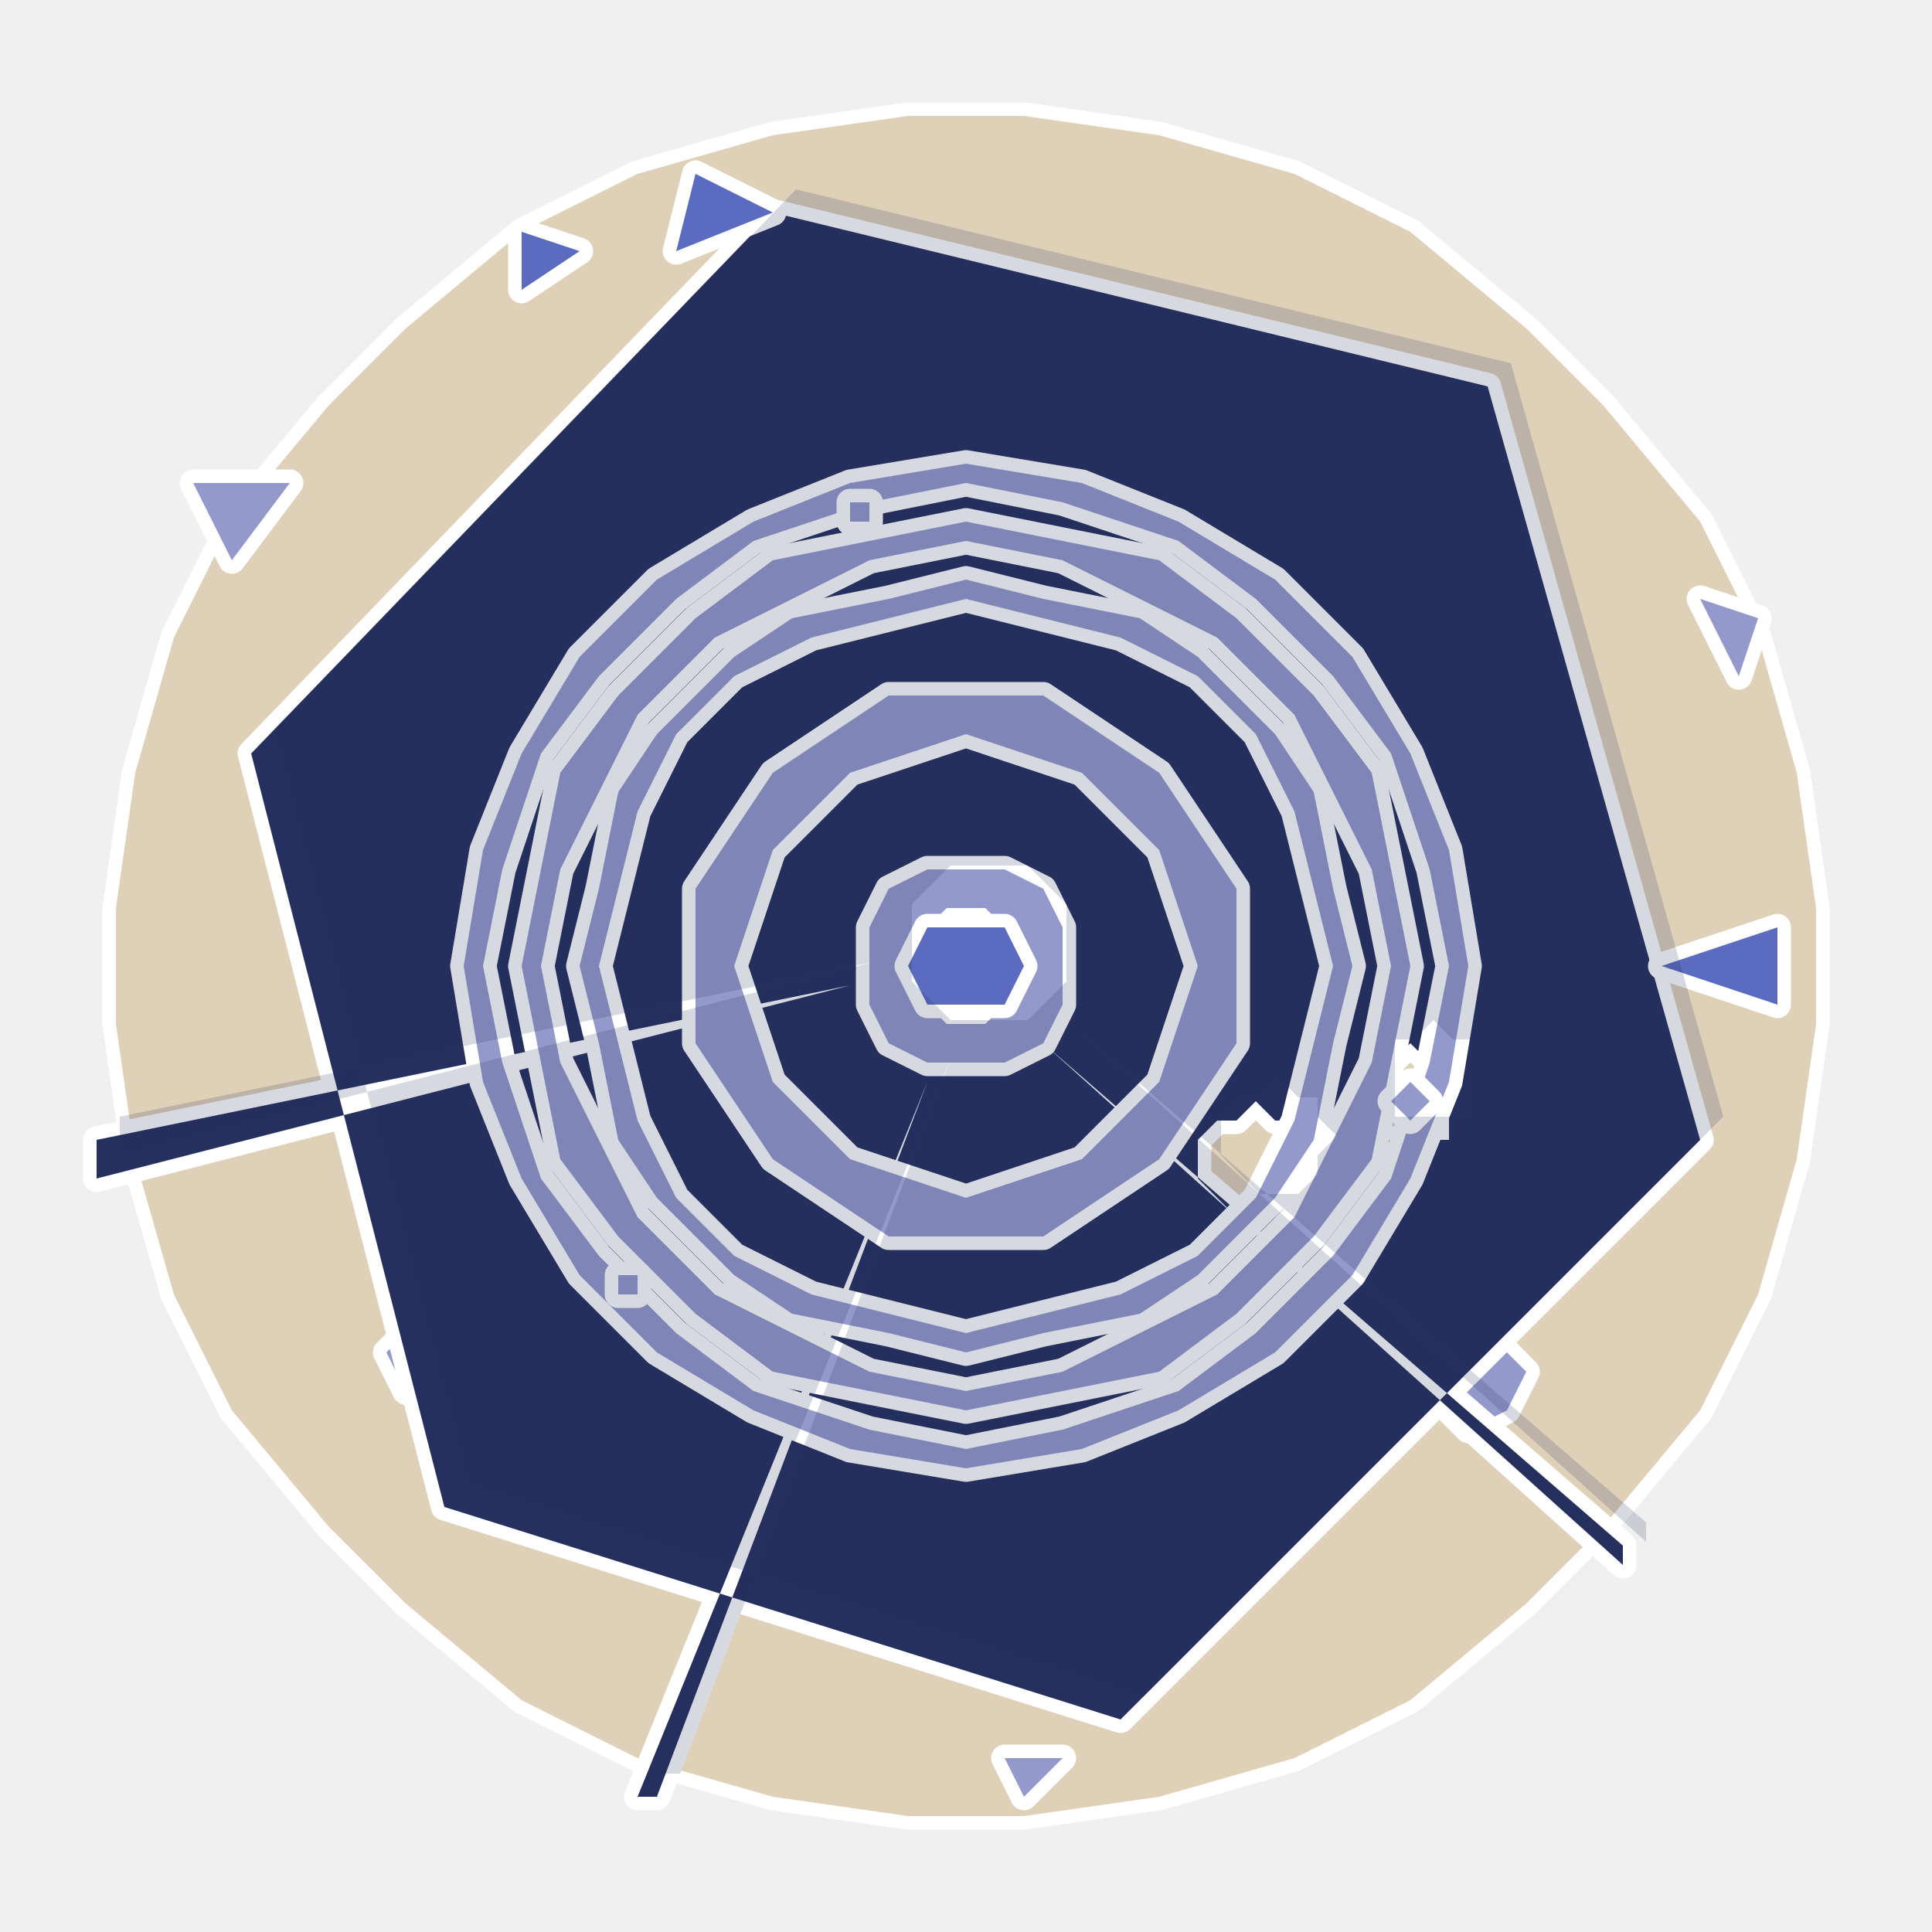
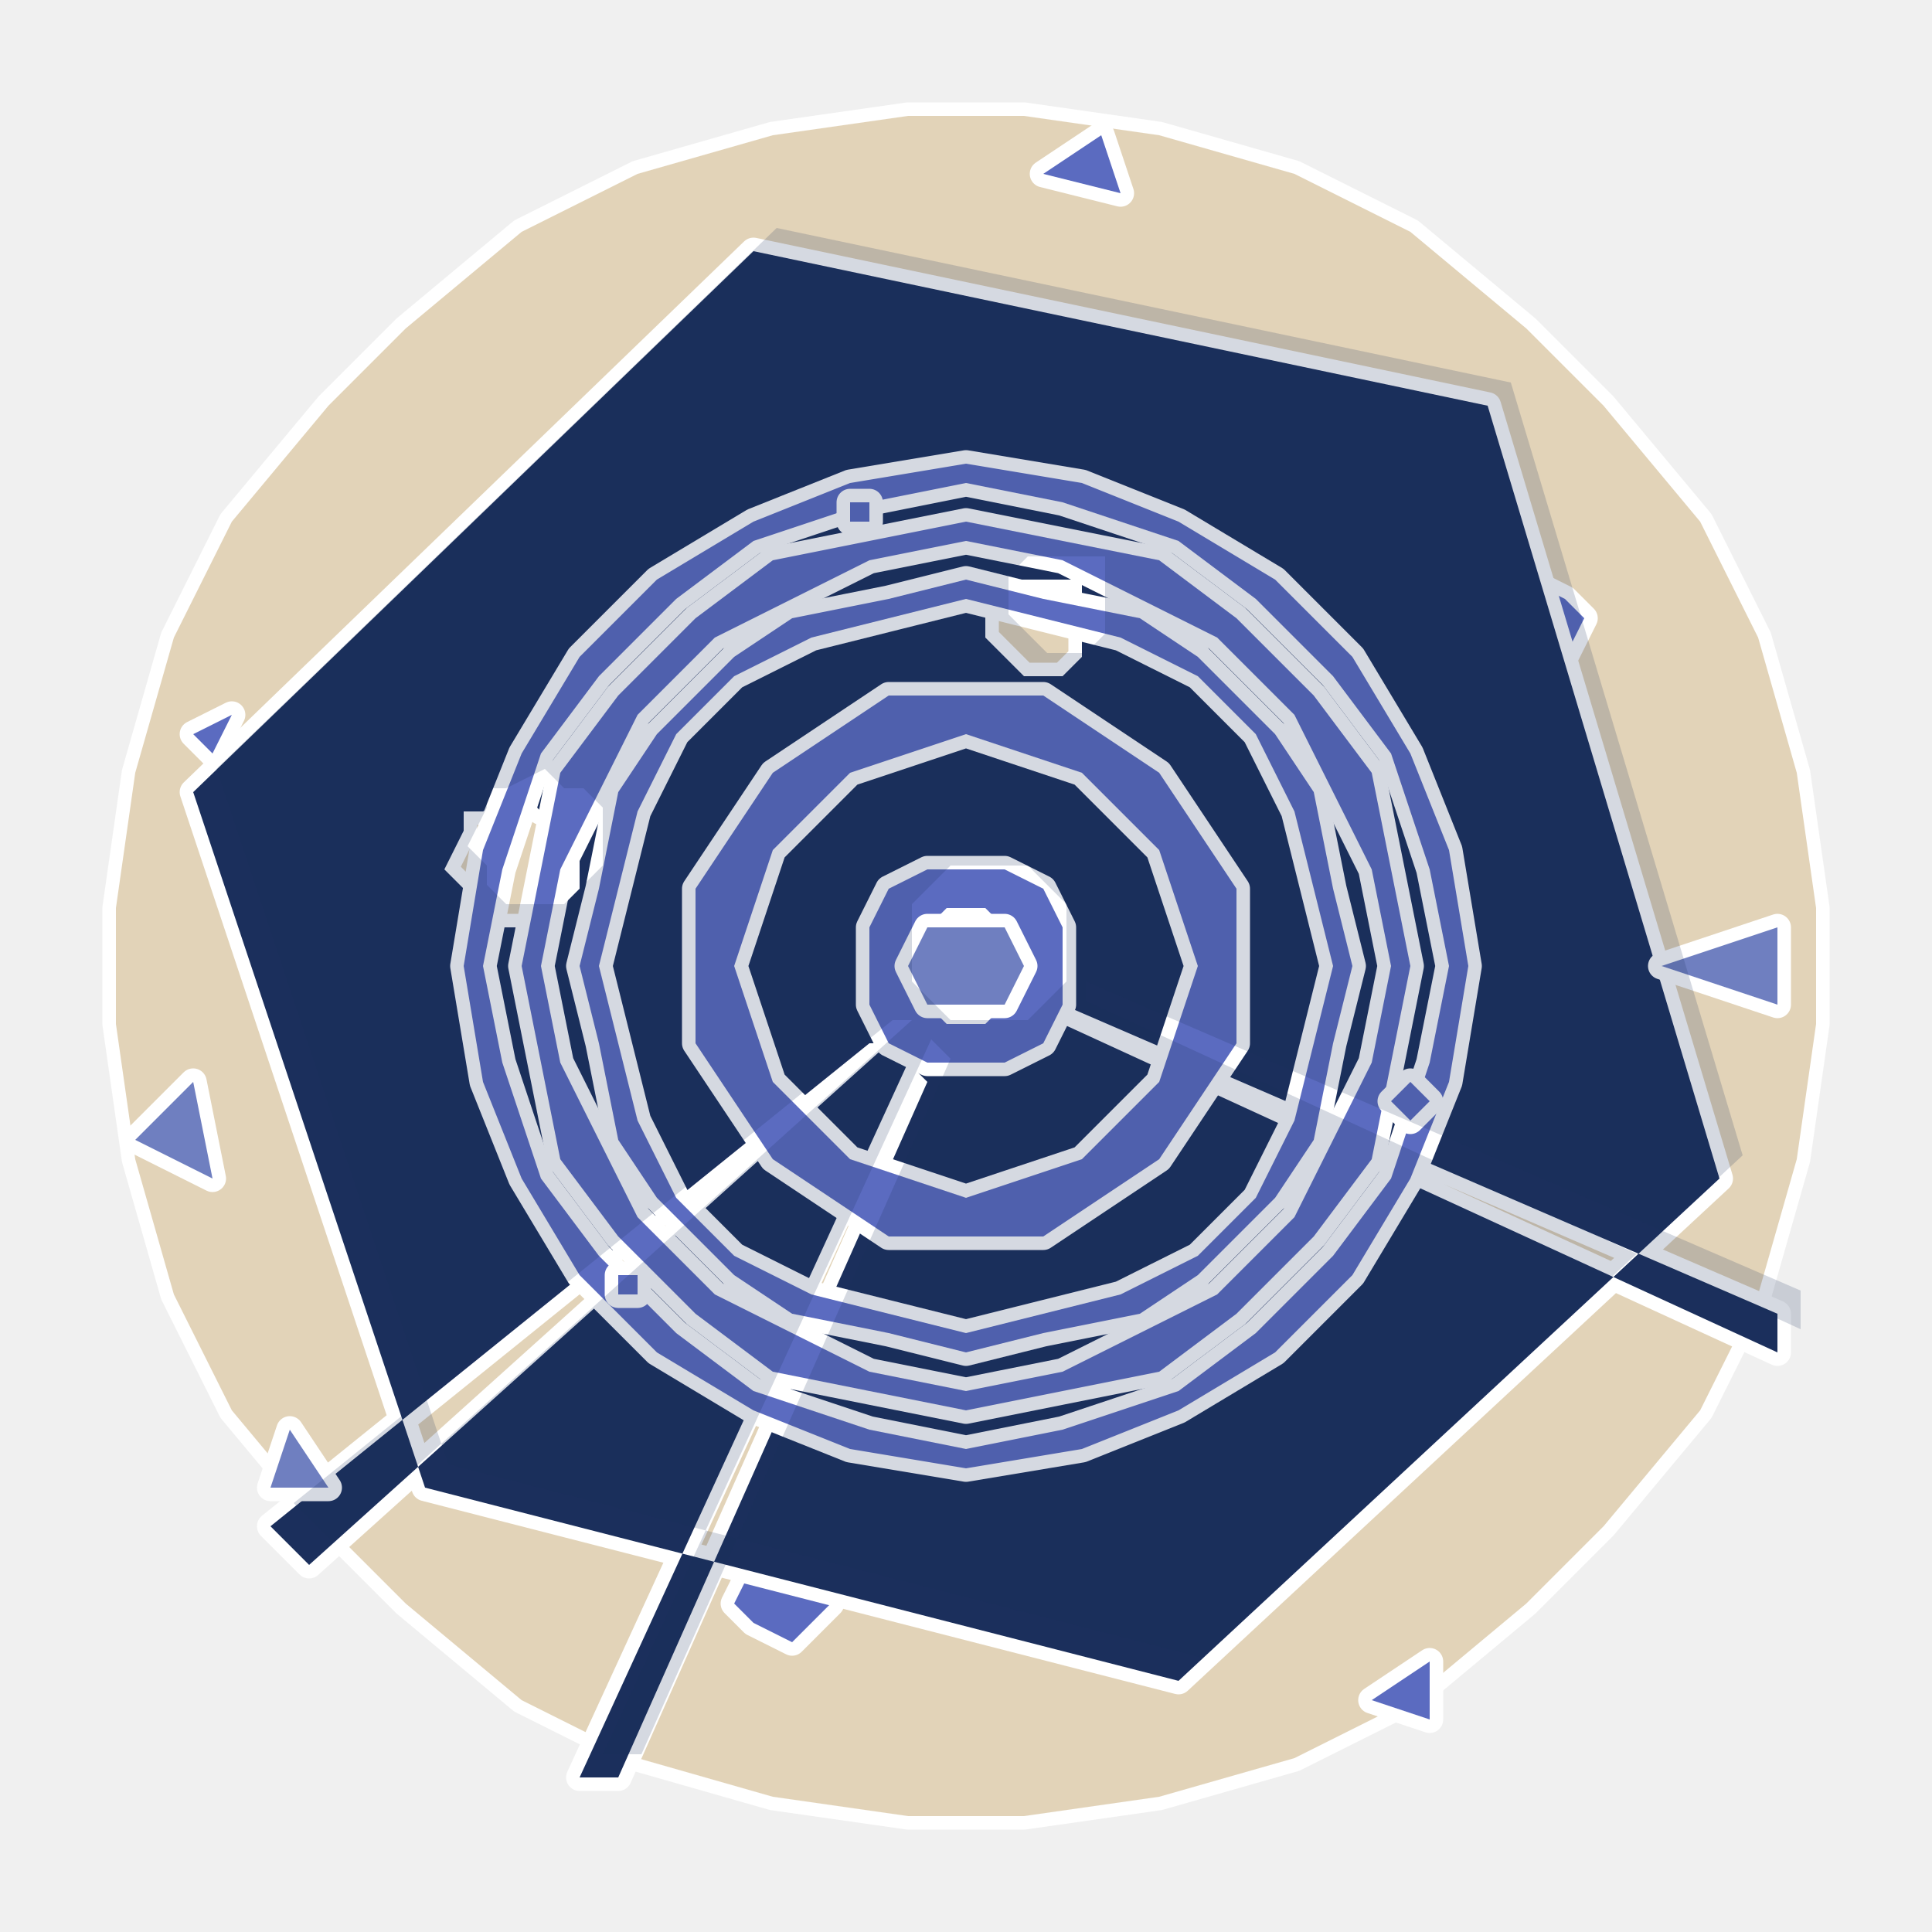
<svg xmlns="http://www.w3.org/2000/svg" viewBox="0 0 100 100" role="img" aria-label="@playform/ets-hook-dsh-convention-suggester - spike-star">
  <style>
		@media (prefers-reduced-motion: no-preference) {
			.ets-hook-dsh-convention-suggester-scene * { transform-box: view-box; transform-origin: 50% 50%; }
- 		.ets-hook-dsh-convention-suggester-counter { animation: ets-hook-dsh-convention-suggester-counter 27s linear -3s infinite; }
+ 		.ets-hook-dsh-convention-suggester-counter { animation: ets-hook-dsh-convention-suggester-counter 27s linear -1s infinite; }
		@keyframes ets-hook-dsh-convention-suggester-counter { to { transform: rotate(-360deg); } }
- 		.ets-hook-dsh-convention-suggester-breathe { animation: ets-hook-dsh-convention-suggester-breathe 8s ease-in-out -3s infinite; }
+ 		.ets-hook-dsh-convention-suggester-breathe { animation: ets-hook-dsh-convention-suggester-breathe 7s ease-in-out -1s infinite; }
		@keyframes ets-hook-dsh-convention-suggester-breathe { 50% { transform: scale(1.06); opacity: 0.85; } }
- 		.ets-hook-dsh-convention-suggester-fire { animation: ets-hook-dsh-convention-suggester-fire 3.1s ease-in-out infinite; }
+ 		.ets-hook-dsh-convention-suggester-fire { animation: ets-hook-dsh-convention-suggester-fire 2.7s ease-in-out infinite; }
		@keyframes ets-hook-dsh-convention-suggester-fire { 0%, 100% { opacity: 0.35; } 50% { opacity: 1; } }
- 		.ets-hook-dsh-convention-suggester-twinkle { animation: ets-hook-dsh-convention-suggester-twinkle 6s ease-in-out -3s infinite; }
+ 		.ets-hook-dsh-convention-suggester-twinkle { animation: ets-hook-dsh-convention-suggester-twinkle 7s ease-in-out -1s infinite; }
		@keyframes ets-hook-dsh-convention-suggester-twinkle { 0%, 100% { transform: scale(0.94); opacity: 0.4; } 50% { transform: scale(1.06); opacity: 1; } }
- 		.ets-hook-dsh-convention-suggester-trace { animation: ets-hook-dsh-convention-suggester-trace 6s ease-in-out -3s infinite; }
+ 		.ets-hook-dsh-convention-suggester-trace { animation: ets-hook-dsh-convention-suggester-trace 4s ease-in-out -1s infinite; }
		@keyframes ets-hook-dsh-convention-suggester-trace { 0%, 100% { transform: translate(0, 0); opacity: 1; } 50% { transform: translate(1.4px, -1.4px); opacity: 0.35; } }
		}
	</style>
  <defs>
    <path id="ets-hook-dsh-convention-suggester-0" d="M91,67 L88,73 L83,79 L79,83 L73,88 L67,91 L60,93 L53,94 L47,94 L40,93 L33,91 L27,88 L21,83 L17,79 L12,73 L9,67 L7,60 L6,53 L6,47 L7,40 L9,33 L12,27 L17,21 L21,17 L27,12 L33,9 L40,7 L47,6 L53,6 L60,7 L67,9 L73,12 L79,17 L83,21 L88,27 L91,33 L93,40 L94,47 L94,53 L93,60 Z" />
-     <path id="ets-hook-dsh-convention-suggester-1" d="M74,24 L74,26 L72,26 L70,26 L69,24 L70,22 L72,22 L74,22 Z" />
-     <path id="ets-hook-dsh-convention-suggester-2" d="M79,71 L78,73 L76,74 L75,73 L74,71 L75,70 L76,69 L78,70 Z" />
-     <path id="ets-hook-dsh-convention-suggester-3" d="M25,70 L25,72 L23,73 L21,72 L20,70 L21,69 L23,68 L25,69 Z" />
-     <path id="ets-hook-dsh-convention-suggester-4" d="M88,59 L58,89 L23,78 L13,39 L40,11 L77,20 Z M54,54 L84,80 L84,81 L54,54 Z M68,60 L67,61 L67,62 L66,63 L65,63 L64,63 L63,62 L62,61 L62,60 L62,59 L63,58 L64,58 L65,57 L66,58 L67,58 L67,59 Z M48,56 L34,93 L33,93 L48,56 Z M44,51 L5,61 L5,59 L44,51 Z M75,57 L75,58 L75,59 L74,59 L73,59 L72,59 L71,59 L71,58 L71,57 L71,56 L71,55 L72,55 L73,54 L74,55 L75,55 L75,56 Z M54,50 L54,52 L53,53 L52,54 L50,54 L48,54 L47,53 L46,52 L46,50 L46,48 L47,47 L48,46 L50,46 L52,46 L53,47 L54,48 Z" />
+     <path id="ets-hook-dsh-convention-suggester-1" d="M82,32 L81,34 L79,35 L77,34 L77,32 L77,31 L79,30 L81,31 Z" />
+     <path id="ets-hook-dsh-convention-suggester-2" d="M43,83 L42,84 L41,85 L39,84 L38,83 L39,81 L41,80 L42,81 Z" />
+     <path id="ets-hook-dsh-convention-suggester-3" d="M85,58 L85,60 L83,61 L81,60 L81,58 L81,57 L83,56 L85,57 Z" />
+     <path id="ets-hook-dsh-convention-suggester-4" d="M89,61 L61,87 L22,77 L10,41 L39,13 L77,21 Z M55,52 L92,68 L92,70 L55,53 Z M56,32 L56,33 L56,34 L55,35 L54,35 L53,35 L52,34 L51,33 L51,32 L51,31 L52,30 L53,30 L54,30 L55,30 L56,30 L56,31 Z M48,56 L32,92 L30,92 L47,55 Z M46,54 L16,81 L14,79 L45,54 Z M30,45 L30,46 L29,47 L28,48 L27,48 L25,48 L24,47 L24,46 L23,45 L24,43 L24,42 L25,42 L27,41 L28,42 L29,42 L30,43 Z M54,50 L54,52 L53,53 L52,54 L50,54 L48,54 L47,53 L46,52 L46,50 L46,48 L47,47 L48,46 L50,46 L52,46 L53,47 L54,48 Z" />
    <path id="ets-hook-dsh-convention-suggester-5" d="M64,50 L64,54 L62,57 L60,60 L57,62 L54,64 L50,64 L46,64 L43,62 L40,60 L38,57 L36,54 L36,50 L36,46 L38,43 L40,40 L43,38 L46,36 L50,36 L54,36 L57,38 L60,40 L62,43 L64,46 Z M62,50 L61,53 L60,56 L58,58 L56,60 L53,61 L50,62 L47,61 L44,60 L42,58 L40,56 L39,53 L38,50 L39,47 L40,44 L42,42 L44,40 L47,39 L50,38 L53,39 L56,40 L58,42 L60,44 L61,47 Z" />
    <path id="ets-hook-dsh-convention-suggester-6" d="M55,50 L55,52 L54,54 L52,55 L50,55 L48,55 L46,54 L45,52 L45,50 L45,48 L46,46 L48,45 L50,45 L52,45 L54,46 L55,48 Z M53,50 L53,51 L52,52 L51,53 L50,53 L49,53 L48,52 L47,51 L47,50 L47,49 L48,48 L49,47 L50,47 L51,47 L52,48 L53,49 Z" />
    <path id="ets-hook-dsh-convention-suggester-7" d="M92,48 L86,50 L92,52 Z" />
    <path id="ets-hook-dsh-convention-suggester-8" d="M70,50 L69,54 L68,59 L66,62 L62,66 L59,68 L54,69 L50,70 L46,69 L41,68 L38,66 L34,62 L32,59 L31,54 L30,50 L31,46 L32,41 L34,38 L38,34 L41,32 L46,31 L50,30 L54,31 L59,32 L62,34 L66,38 L68,41 L69,46 Z M69,50 L68,54 L67,58 L65,62 L62,65 L58,67 L54,68 L50,69 L46,68 L42,67 L38,65 L35,62 L33,58 L32,54 L31,50 L32,46 L33,42 L35,38 L38,35 L42,33 L46,32 L50,31 L54,32 L58,33 L62,35 L65,38 L67,42 L68,46 Z" />
    <path id="ets-hook-dsh-convention-suggester-9" d="M73,50 L72,55 L71,60 L68,64 L64,68 L60,71 L55,72 L50,73 L45,72 L40,71 L36,68 L32,64 L29,60 L28,55 L27,50 L28,45 L29,40 L32,36 L36,32 L40,29 L45,28 L50,27 L55,28 L60,29 L64,32 L68,36 L71,40 L72,45 Z M72,50 L71,55 L69,59 L67,63 L63,67 L59,69 L55,71 L50,72 L45,71 L41,69 L37,67 L33,63 L31,59 L29,55 L28,50 L29,45 L31,41 L33,37 L37,33 L41,31 L45,29 L50,28 L55,29 L59,31 L63,33 L67,37 L69,41 L71,45 Z" />
    <path id="ets-hook-dsh-convention-suggester-10" d="M76,50 L75,56 L73,61 L70,66 L66,70 L61,73 L56,75 L50,76 L44,75 L39,73 L34,70 L30,66 L27,61 L25,56 L24,50 L25,44 L27,39 L30,34 L34,30 L39,27 L44,25 L50,24 L56,25 L61,27 L66,30 L70,34 L73,39 L75,44 Z M75,50 L74,55 L72,61 L69,65 L65,69 L61,72 L55,74 L50,75 L45,74 L39,72 L35,69 L31,65 L28,61 L26,55 L25,50 L26,45 L28,39 L31,35 L35,31 L39,28 L45,26 L50,25 L55,26 L61,28 L65,31 L69,35 L72,39 L74,45 Z" />
    <path id="ets-hook-dsh-convention-suggester-11" d="M74,57 L73,58 L73,58 L72,57 L73,56 L73,56 Z" />
    <path id="ets-hook-dsh-convention-suggester-12" d="M33,66 L33,67 L32,67 L32,66 L32,66 L33,66 Z" />
    <path id="ets-hook-dsh-convention-suggester-13" d="M45,27 L45,27 L44,27 L44,27 L44,26 L45,26 Z" />
-     <path id="ets-hook-dsh-convention-suggester-14" d="M12,29 L10,25 L15,25 Z" />
-     <path id="ets-hook-dsh-convention-suggester-15" d="M35,13 L36,9 L40,11 Z" />
-     <path id="ets-hook-dsh-convention-suggester-16" d="M88,31 L91,32 L90,35 Z" />
-     <path id="ets-hook-dsh-convention-suggester-17" d="M27,15 L27,12 L30,13 Z" />
-     <path id="ets-hook-dsh-convention-suggester-18" d="M55,91 L53,93 L52,91 Z" />
+     <path id="ets-hook-dsh-convention-suggester-14" d="M74,86 L74,89 L71,88 Z" />
+     <path id="ets-hook-dsh-convention-suggester-15" d="M17,77 L14,77 L15,74 Z" />
+     <path id="ets-hook-dsh-convention-suggester-16" d="M11,39 L10,38 L12,37 Z" />
+     <path id="ets-hook-dsh-convention-suggester-17" d="M11,61 L7,59 L10,56 Z" />
+     <path id="ets-hook-dsh-convention-suggester-18" d="M54,9 L57,7 L58,10 Z" />
    <path id="ets-hook-dsh-convention-suggester-19" d="M53,50 L52,52 L51,52 L49,52 L48,52 L47,50 L48,48 L49,48 L51,48 L52,48 Z" />
  </defs>
  <g class="ets-hook-dsh-convention-suggester-scene">
-     <g fill="#DFD0B8" fill-opacity="1" fill-rule="evenodd" stroke="#ffffff" stroke-width="1.4" stroke-linejoin="round" paint-order="stroke fill">
+     <g fill="#E2D3B8" fill-opacity="1" fill-rule="evenodd" stroke="#ffffff" stroke-width="1.4" stroke-linejoin="round" paint-order="stroke fill">
      <use class="ets-hook-dsh-convention-suggester-breathe" href="#ets-hook-dsh-convention-suggester-0" />
    </g>
-     <g fill="#9499CB" fill-opacity="1" fill-rule="evenodd" stroke="#ffffff" stroke-width="1.4" stroke-linejoin="round" paint-order="stroke fill">
-       <use class="ets-hook-dsh-convention-suggester-fire" style="animation-delay:-3.00s" href="#ets-hook-dsh-convention-suggester-1" />
-       <use class="ets-hook-dsh-convention-suggester-fire" style="animation-delay:-3.18s" href="#ets-hook-dsh-convention-suggester-2" />
-       <use class="ets-hook-dsh-convention-suggester-fire" style="animation-delay:-3.36s" href="#ets-hook-dsh-convention-suggester-3" />
+     <g fill="#5B6BC0" fill-opacity="1" fill-rule="evenodd" stroke="#ffffff" stroke-width="1.4" stroke-linejoin="round" paint-order="stroke fill">
+       <use class="ets-hook-dsh-convention-suggester-fire" style="animation-delay:-1.00s" href="#ets-hook-dsh-convention-suggester-1" />
+       <use class="ets-hook-dsh-convention-suggester-fire" style="animation-delay:-1.18s" href="#ets-hook-dsh-convention-suggester-2" />
+       <use class="ets-hook-dsh-convention-suggester-fire" style="animation-delay:-1.36s" href="#ets-hook-dsh-convention-suggester-3" />
    </g>
-     <g fill="#26305E" fill-opacity="1" fill-rule="evenodd" stroke="#ffffff" stroke-width="1.4" stroke-linejoin="round" paint-order="stroke fill">
+     <g fill="#1B2F5C" fill-opacity="1" fill-rule="evenodd" stroke="#ffffff" stroke-width="1.4" stroke-linejoin="round" paint-order="stroke fill">
      <use href="#ets-hook-dsh-convention-suggester-4" />
    </g>
-     <g fill="#9499CB" fill-opacity="1" fill-rule="evenodd" stroke="#ffffff" stroke-width="1.4" stroke-linejoin="round" paint-order="stroke fill">
+     <g fill="#5B6BC0" fill-opacity="1" fill-rule="evenodd" stroke="#ffffff" stroke-width="1.4" stroke-linejoin="round" paint-order="stroke fill">
      <use class="ets-hook-dsh-convention-suggester-breathe" href="#ets-hook-dsh-convention-suggester-5" />
      <use class="ets-hook-dsh-convention-suggester-breathe" href="#ets-hook-dsh-convention-suggester-6" />
    </g>
+     <g fill="#6F7FC0" fill-opacity="1" fill-rule="evenodd" stroke="#ffffff" stroke-width="1.4" stroke-linejoin="round" paint-order="stroke fill">
+       <use class="ets-hook-dsh-convention-suggester-fire" style="animation-delay:-1.54s" href="#ets-hook-dsh-convention-suggester-7" />
+     </g>
    <g fill="#5B6BC0" fill-opacity="1" fill-rule="evenodd" stroke="#ffffff" stroke-width="1.4" stroke-linejoin="round" paint-order="stroke fill">
-       <use class="ets-hook-dsh-convention-suggester-fire" style="animation-delay:-3.54s" href="#ets-hook-dsh-convention-suggester-7" />
-     </g>
-     <g fill="#9499CB" fill-opacity="1" fill-rule="evenodd" stroke="#ffffff" stroke-width="1.4" stroke-linejoin="round" paint-order="stroke fill">
      <use class="ets-hook-dsh-convention-suggester-breathe" href="#ets-hook-dsh-convention-suggester-8" />
      <use class="ets-hook-dsh-convention-suggester-breathe" href="#ets-hook-dsh-convention-suggester-9" />
      <use class="ets-hook-dsh-convention-suggester-breathe" href="#ets-hook-dsh-convention-suggester-10" />
      <use class="ets-hook-dsh-convention-suggester-counter" href="#ets-hook-dsh-convention-suggester-11" />
      <use class="ets-hook-dsh-convention-suggester-counter" href="#ets-hook-dsh-convention-suggester-12" />
      <use class="ets-hook-dsh-convention-suggester-counter" href="#ets-hook-dsh-convention-suggester-13" />
      <use class="ets-hook-dsh-convention-suggester-twinkle" href="#ets-hook-dsh-convention-suggester-14" />
    </g>
-     <g fill="#5B6BC0" fill-opacity="1" fill-rule="evenodd" stroke="#ffffff" stroke-width="1.4" stroke-linejoin="round" paint-order="stroke fill">
+     <g fill="#6F7FC0" fill-opacity="1" fill-rule="evenodd" stroke="#ffffff" stroke-width="1.4" stroke-linejoin="round" paint-order="stroke fill">
      <use class="ets-hook-dsh-convention-suggester-twinkle" href="#ets-hook-dsh-convention-suggester-15" />
    </g>
-     <g fill="#9499CB" fill-opacity="1" fill-rule="evenodd" stroke="#ffffff" stroke-width="1.4" stroke-linejoin="round" paint-order="stroke fill">
+     <g fill="#5B6BC0" fill-opacity="1" fill-rule="evenodd" stroke="#ffffff" stroke-width="1.4" stroke-linejoin="round" paint-order="stroke fill">
      <use class="ets-hook-dsh-convention-suggester-twinkle" href="#ets-hook-dsh-convention-suggester-16" />
    </g>
-     <g fill="#5B6BC0" fill-opacity="1" fill-rule="evenodd" stroke="#ffffff" stroke-width="1.4" stroke-linejoin="round" paint-order="stroke fill">
+     <g fill="#6F7FC0" fill-opacity="1" fill-rule="evenodd" stroke="#ffffff" stroke-width="1.4" stroke-linejoin="round" paint-order="stroke fill">
      <use class="ets-hook-dsh-convention-suggester-twinkle" href="#ets-hook-dsh-convention-suggester-17" />
    </g>
-     <g fill="#9499CB" fill-opacity="1" fill-rule="evenodd" stroke="#ffffff" stroke-width="1.4" stroke-linejoin="round" paint-order="stroke fill">
+     <g fill="#5B6BC0" fill-opacity="1" fill-rule="evenodd" stroke="#ffffff" stroke-width="1.4" stroke-linejoin="round" paint-order="stroke fill">
      <use class="ets-hook-dsh-convention-suggester-twinkle" href="#ets-hook-dsh-convention-suggester-18" />
    </g>
-     <g fill="#5B6BC0" fill-opacity="1" fill-rule="evenodd" stroke="#ffffff" stroke-width="1.4" stroke-linejoin="round" paint-order="stroke fill">
+     <g fill="#6F7FC0" fill-opacity="1" fill-rule="evenodd" stroke="#ffffff" stroke-width="1.4" stroke-linejoin="round" paint-order="stroke fill">
      <use class="ets-hook-dsh-convention-suggester-breathe" href="#ets-hook-dsh-convention-suggester-19" />
    </g>
-     <g class="ets-hook-dsh-convention-suggester-trace" fill="#26305E" fill-opacity="0.18" fill-rule="evenodd" stroke="none">
+     <g class="ets-hook-dsh-convention-suggester-trace" fill="#1B2F5C" fill-opacity="0.18" fill-rule="evenodd" stroke="none">
      <g transform="translate(1.2,-1.2)">
        <use href="#ets-hook-dsh-convention-suggester-4" />
      </g>
    </g>
  </g>
</svg>
